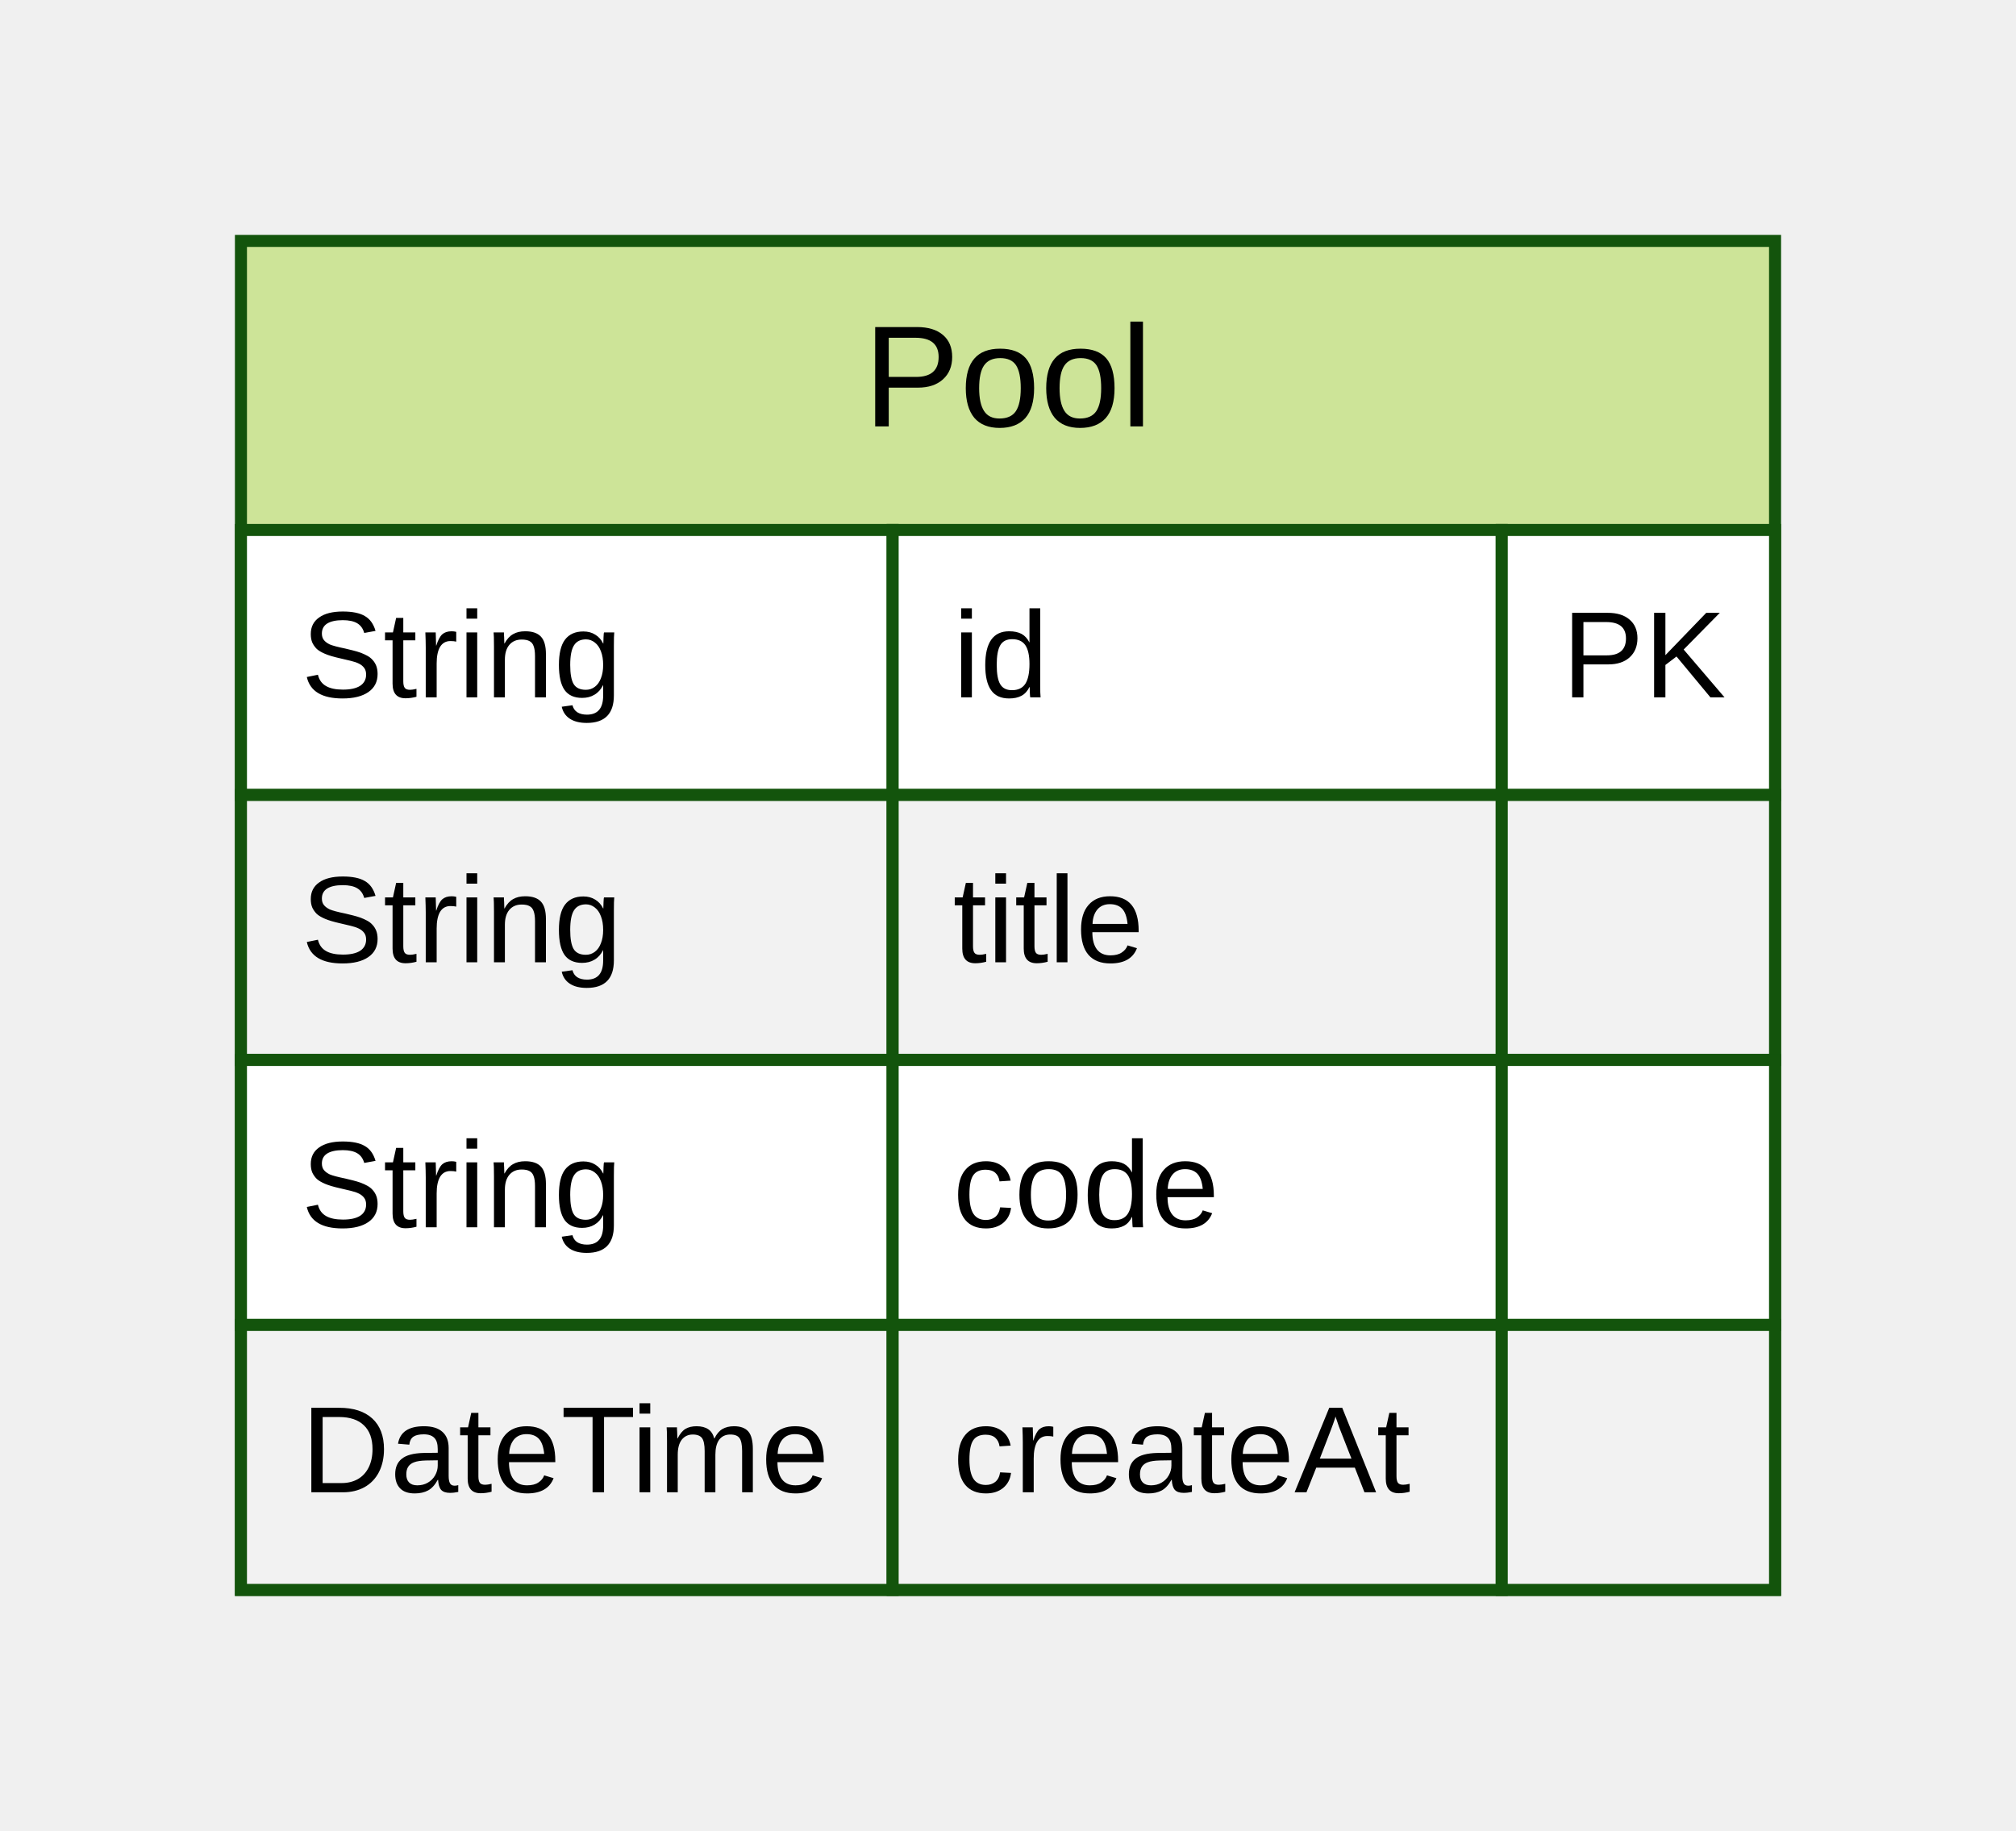
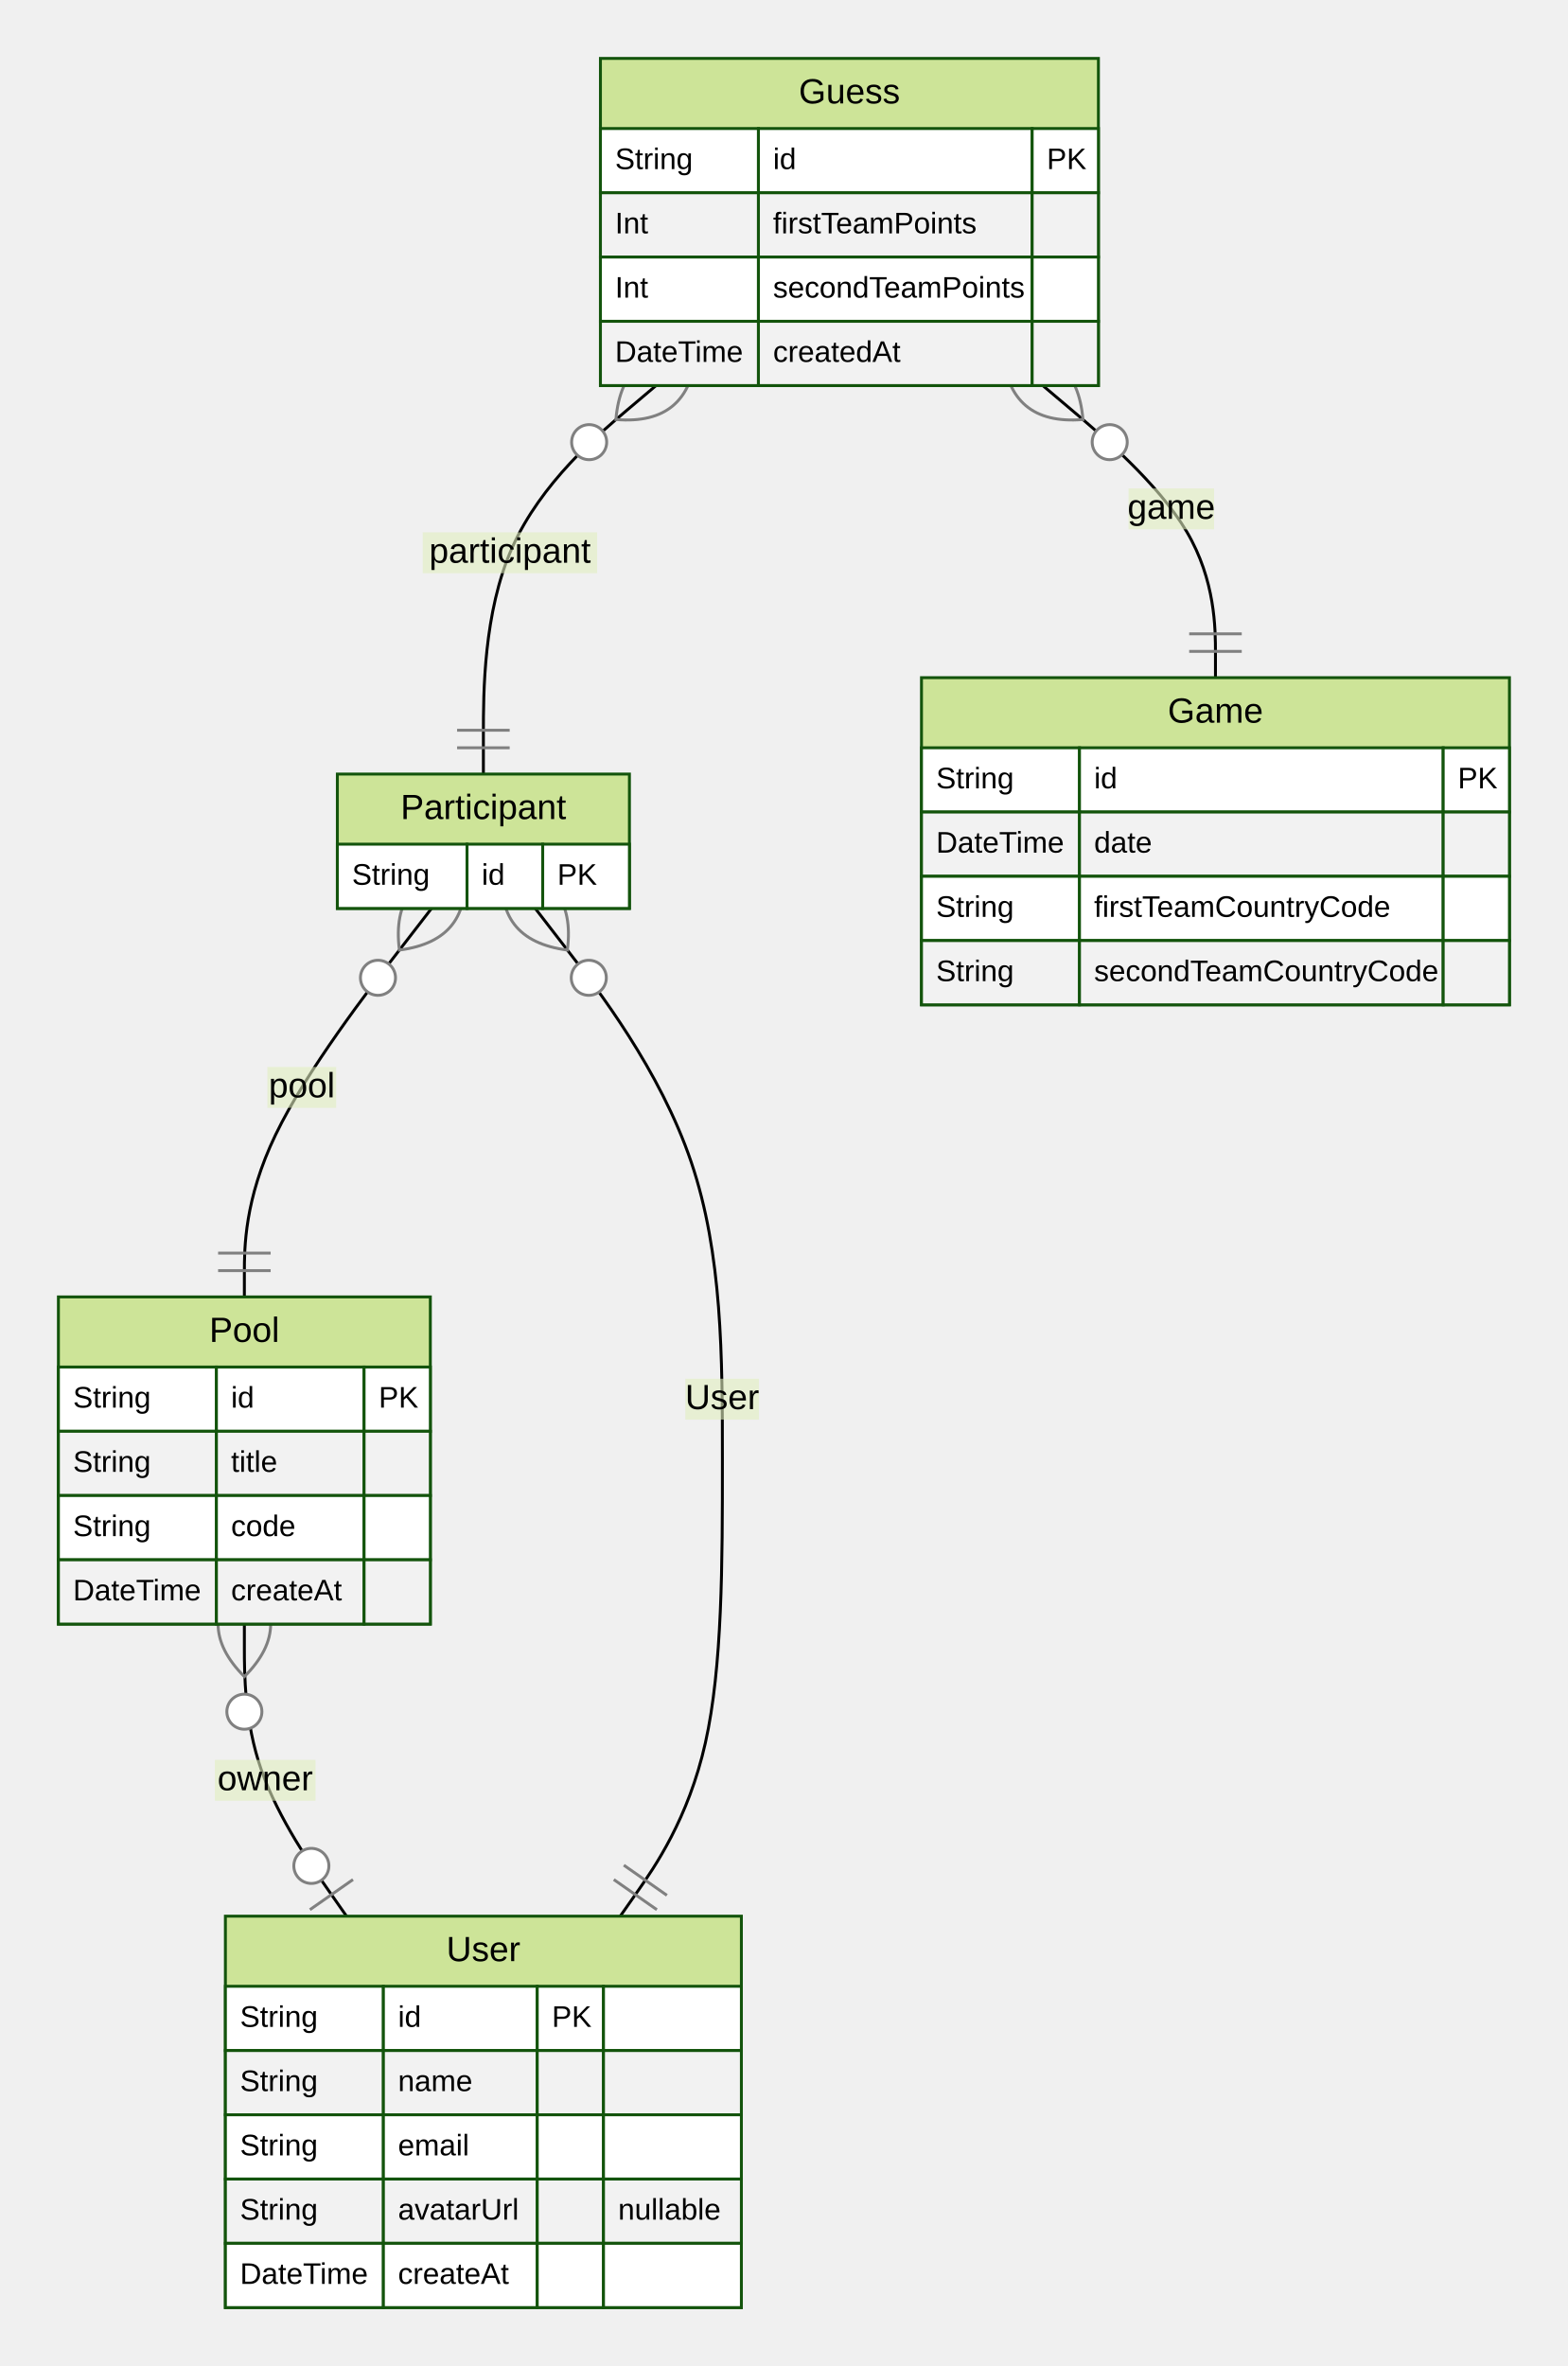
- <svg xmlns="http://www.w3.org/2000/svg" aria-labelledby="chart-title-mermaid-0 chart-desc-mermaid-0" role="img" viewBox="0 0 167.344 152" style="max-width: 167.344px; background-color: white;" width="100%" id="mermaid-0">
+ <svg xmlns="http://www.w3.org/2000/svg" aria-labelledby="chart-title-mermaid-0 chart-desc-mermaid-0" role="img" viewBox="0 0 536.82 810" style="max-width: 536.82px; background-color: white;" width="100%" id="mermaid-0">
  <style>#mermaid-0 {font-family:"trebuchet ms",verdana,arial,sans-serif;font-size:16px;fill:#000000;}#mermaid-0 .error-icon{fill:#552222;}#mermaid-0 .error-text{fill:#552222;stroke:#552222;}#mermaid-0 .edge-thickness-normal{stroke-width:2px;}#mermaid-0 .edge-thickness-thick{stroke-width:3.5px;}#mermaid-0 .edge-pattern-solid{stroke-dasharray:0;}#mermaid-0 .edge-pattern-dashed{stroke-dasharray:3;}#mermaid-0 .edge-pattern-dotted{stroke-dasharray:2;}#mermaid-0 .marker{fill:#000000;stroke:#000000;}#mermaid-0 .marker.cross{stroke:#000000;}#mermaid-0 svg{font-family:"trebuchet ms",verdana,arial,sans-serif;font-size:16px;}#mermaid-0 .entityBox{fill:#cde498;stroke:#13540c;}#mermaid-0 .attributeBoxOdd{fill:#ffffff;stroke:#13540c;}#mermaid-0 .attributeBoxEven{fill:#f2f2f2;stroke:#13540c;}#mermaid-0 .relationshipLabelBox{fill:hsl(78.158, 58.462%, 84.51%);opacity:0.7;background-color:hsl(78.158, 58.462%, 84.51%);}#mermaid-0 .relationshipLabelBox rect{opacity:0.5;}#mermaid-0 .relationshipLine{stroke:#000000;}#mermaid-0 :root{--mermaid-font-family:"trebuchet ms",verdana,arial,sans-serif;}</style>
  <g />
  <defs>
    <marker orient="auto" markerHeight="18" markerWidth="18" refY="9" refX="0" id="ONLY_ONE_START">
      <path d="M9,0 L9,18 M15,0 L15,18" fill="none" stroke="gray" />
    </marker>
  </defs>
  <defs>
    <marker orient="auto" markerHeight="18" markerWidth="18" refY="9" refX="18" id="ONLY_ONE_END">
      <path d="M3,0 L3,18 M9,0 L9,18" fill="none" stroke="gray" />
    </marker>
  </defs>
  <defs>
    <marker orient="auto" markerHeight="18" markerWidth="30" refY="9" refX="0" id="ZERO_OR_ONE_START">
      <circle r="6" cy="9" cx="21" fill="white" stroke="gray" />
      <path d="M9,0 L9,18" fill="none" stroke="gray" />
    </marker>
  </defs>
  <defs>
    <marker orient="auto" markerHeight="18" markerWidth="30" refY="9" refX="30" id="ZERO_OR_ONE_END">
      <circle r="6" cy="9" cx="9" fill="white" stroke="gray" />
      <path d="M21,0 L21,18" fill="none" stroke="gray" />
    </marker>
  </defs>
  <defs>
    <marker orient="auto" markerHeight="36" markerWidth="45" refY="18" refX="18" id="ONE_OR_MORE_START">
      <path d="M0,18 Q 18,0 36,18 Q 18,36 0,18 M42,9 L42,27" fill="none" stroke="gray" />
    </marker>
  </defs>
  <defs>
    <marker orient="auto" markerHeight="36" markerWidth="45" refY="18" refX="27" id="ONE_OR_MORE_END">
      <path d="M3,9 L3,27 M9,18 Q27,0 45,18 Q27,36 9,18" fill="none" stroke="gray" />
    </marker>
  </defs>
  <defs>
    <marker orient="auto" markerHeight="36" markerWidth="57" refY="18" refX="18" id="ZERO_OR_MORE_START">
      <circle r="6" cy="18" cx="48" fill="white" stroke="gray" />
      <path d="M0,18 Q18,0 36,18 Q18,36 0,18" fill="none" stroke="gray" />
    </marker>
  </defs>
  <defs>
    <marker orient="auto" markerHeight="36" markerWidth="57" refY="18" refX="39" id="ZERO_OR_MORE_END">
      <circle r="6" cy="18" cx="9" fill="white" stroke="gray" />
      <path d="M21,18 Q39,0 57,18 Q39,36 21,18" fill="none" stroke="gray" />
    </marker>
  </defs>
-   <g transform="translate(20,20 )" id="entity-Pool-2f7610c1-05ef-491b-8622-a351b95da016">
+   <path marker-start="url(#ZERO_OR_MORE_START)" marker-end="url(#ZERO_OR_ONE_END)" fill="none" stroke="gray" d="M83.672,556L83.672,564.333C83.672,572.667,83.672,589.333,89.501,606C95.329,622.667,106.987,639.333,112.816,647.667L118.644,656" class="er relationshipLine" />
+   <path marker-start="url(#ZERO_OR_MORE_START)" marker-end="url(#ONLY_ONE_END)" fill="none" stroke="gray" d="M183.265,311L193.944,324.833C204.624,338.667,225.984,366.333,236.664,397.833C247.344,429.333,247.344,464.667,247.344,500C247.344,535.333,247.344,570.667,241.515,596.667C235.686,622.667,224.029,639.333,218.2,647.667L212.371,656" class="er relationshipLine" />
+   <path marker-start="url(#ZERO_OR_MORE_START)" marker-end="url(#ONLY_ONE_END)" fill="none" stroke="gray" d="M147.751,311L137.071,324.833C126.391,338.667,105.032,366.333,94.352,388.5C83.672,410.667,83.672,427.333,83.672,435.667L83.672,444" class="er relationshipLine" />
+   <path marker-start="url(#ZERO_OR_MORE_START)" marker-end="url(#ONLY_ONE_END)" fill="none" stroke="gray" d="M224.625,132L214.772,140.333C204.919,148.667,185.213,165.333,175.361,187.5C165.508,209.667,165.508,237.333,165.508,251.167L165.508,265" class="er relationshipLine" />
+   <path marker-start="url(#ZERO_OR_MORE_START)" marker-end="url(#ONLY_ONE_END)" fill="none" stroke="gray" d="M357.047,132L366.9,140.333C376.753,148.667,396.458,165.333,406.311,182C416.164,198.667,416.164,215.333,416.164,223.667L416.164,232" class="er relationshipLine" />
+   <g transform="translate(20,444 )" id="entity-Pool-c6eb8aee-7206-4a8b-9b4b-d34e32b27ca7">
    <rect height="112" width="127.344" y="0" x="0" stroke="gray" fill-opacity="100%" fill="honeydew" class="er entityBox" />
-     <text transform="translate(63.67186,12)" style="font-family: &quot;trebuchet ms&quot;, verdana, arial, sans-serif;; font-size: 12px" text-anchor="middle" dominant-baseline="middle" y="0" x="0" id="text-entity-Pool-2f7610c1-05ef-491b-8622-a351b95da016" class="er entityLabel">Pool</text>
-     <rect height="22" width="54.096" y="24" x="0" stroke="gray" fill-opacity="100%" fill="honeydew" class="er attributeBoxOdd" />
-     <text transform="translate(5,35)" style="font-family: &quot;trebuchet ms&quot;, verdana, arial, sans-serif;; font-size: 10.2px" text-anchor="left" dominant-baseline="middle" y="0" x="0" id="text-entity-Pool-2f7610c1-05ef-491b-8622-a351b95da016-attr-1-type" class="er entityLabel">String</text>
+     <text transform="translate(63.67186,12)" style="font-family: &quot;trebuchet ms&quot;, verdana, arial, sans-serif;; font-size: 12px" text-anchor="middle" dominant-baseline="middle" y="0" x="0" id="text-entity-Pool-c6eb8aee-7206-4a8b-9b4b-d34e32b27ca7" class="er entityLabel">Pool</text>
+     <rect height="22" width="54.096" y="24" x="0" stroke="gray" fill-opacity="100%" fill="honeydew" class="er attributeBoxOdd" />
+     <text transform="translate(5,35)" style="font-family: &quot;trebuchet ms&quot;, verdana, arial, sans-serif;; font-size: 10.2px" text-anchor="left" dominant-baseline="middle" y="0" x="0" id="text-entity-Pool-c6eb8aee-7206-4a8b-9b4b-d34e32b27ca7-attr-1-type" class="er entityLabel">String</text>
    <rect height="22" width="50.56" y="24" x="54.096" stroke="gray" fill-opacity="100%" fill="honeydew" class="er attributeBoxOdd" />
-     <text transform="translate(59.09555,35)" style="font-family: &quot;trebuchet ms&quot;, verdana, arial, sans-serif;; font-size: 10.2px" text-anchor="left" dominant-baseline="middle" y="0" x="0" id="text-entity-Pool-2f7610c1-05ef-491b-8622-a351b95da016-attr-1-name" class="er entityLabel">id</text>
+     <text transform="translate(59.09555,35)" style="font-family: &quot;trebuchet ms&quot;, verdana, arial, sans-serif;; font-size: 10.2px" text-anchor="left" dominant-baseline="middle" y="0" x="0" id="text-entity-Pool-c6eb8aee-7206-4a8b-9b4b-d34e32b27ca7-attr-1-name" class="er entityLabel">id</text>
    <rect height="22" width="22.688" y="24" x="104.656" stroke="gray" fill-opacity="100%" fill="honeydew" class="er attributeBoxOdd" />
-     <text transform="translate(109.656,35)" style="font-family: &quot;trebuchet ms&quot;, verdana, arial, sans-serif;; font-size: 10.2px" text-anchor="left" dominant-baseline="middle" y="0" x="0" id="text-entity-Pool-2f7610c1-05ef-491b-8622-a351b95da016-attr-1-key" class="er entityLabel">PK</text>
-     <rect height="22" width="54.096" y="46" x="0" stroke="gray" fill-opacity="100%" fill="honeydew" class="er attributeBoxEven" />
-     <text transform="translate(5,57)" style="font-family: &quot;trebuchet ms&quot;, verdana, arial, sans-serif;; font-size: 10.2px" text-anchor="left" dominant-baseline="middle" y="0" x="0" id="text-entity-Pool-2f7610c1-05ef-491b-8622-a351b95da016-attr-2-type" class="er entityLabel">String</text>
+     <text transform="translate(109.656,35)" style="font-family: &quot;trebuchet ms&quot;, verdana, arial, sans-serif;; font-size: 10.2px" text-anchor="left" dominant-baseline="middle" y="0" x="0" id="text-entity-Pool-c6eb8aee-7206-4a8b-9b4b-d34e32b27ca7-attr-1-key" class="er entityLabel">PK</text>
+     <rect height="22" width="54.096" y="46" x="0" stroke="gray" fill-opacity="100%" fill="honeydew" class="er attributeBoxEven" />
+     <text transform="translate(5,57)" style="font-family: &quot;trebuchet ms&quot;, verdana, arial, sans-serif;; font-size: 10.2px" text-anchor="left" dominant-baseline="middle" y="0" x="0" id="text-entity-Pool-c6eb8aee-7206-4a8b-9b4b-d34e32b27ca7-attr-2-type" class="er entityLabel">String</text>
    <rect height="22" width="50.56" y="46" x="54.096" stroke="gray" fill-opacity="100%" fill="honeydew" class="er attributeBoxEven" />
-     <text transform="translate(59.09555,57)" style="font-family: &quot;trebuchet ms&quot;, verdana, arial, sans-serif;; font-size: 10.2px" text-anchor="left" dominant-baseline="middle" y="0" x="0" id="text-entity-Pool-2f7610c1-05ef-491b-8622-a351b95da016-attr-2-name" class="er entityLabel">title</text>
+     <text transform="translate(59.09555,57)" style="font-family: &quot;trebuchet ms&quot;, verdana, arial, sans-serif;; font-size: 10.2px" text-anchor="left" dominant-baseline="middle" y="0" x="0" id="text-entity-Pool-c6eb8aee-7206-4a8b-9b4b-d34e32b27ca7-attr-2-name" class="er entityLabel">title</text>
    <rect height="22" width="22.688" y="46" x="104.656" stroke="gray" fill-opacity="100%" fill="honeydew" class="er attributeBoxEven" />
-     <text transform="translate(109.656,57)" style="font-family: &quot;trebuchet ms&quot;, verdana, arial, sans-serif;; font-size: 10.2px" text-anchor="left" dominant-baseline="middle" y="0" x="0" id="text-entity-Pool-2f7610c1-05ef-491b-8622-a351b95da016-attr-2-key" class="er entityLabel" />
-     <rect height="22" width="54.096" y="68" x="0" stroke="gray" fill-opacity="100%" fill="honeydew" class="er attributeBoxOdd" />
-     <text transform="translate(5,79)" style="font-family: &quot;trebuchet ms&quot;, verdana, arial, sans-serif;; font-size: 10.2px" text-anchor="left" dominant-baseline="middle" y="0" x="0" id="text-entity-Pool-2f7610c1-05ef-491b-8622-a351b95da016-attr-3-type" class="er entityLabel">String</text>
+     <text transform="translate(109.656,57)" style="font-family: &quot;trebuchet ms&quot;, verdana, arial, sans-serif;; font-size: 10.2px" text-anchor="left" dominant-baseline="middle" y="0" x="0" id="text-entity-Pool-c6eb8aee-7206-4a8b-9b4b-d34e32b27ca7-attr-2-key" class="er entityLabel" />
+     <rect height="22" width="54.096" y="68" x="0" stroke="gray" fill-opacity="100%" fill="honeydew" class="er attributeBoxOdd" />
+     <text transform="translate(5,79)" style="font-family: &quot;trebuchet ms&quot;, verdana, arial, sans-serif;; font-size: 10.2px" text-anchor="left" dominant-baseline="middle" y="0" x="0" id="text-entity-Pool-c6eb8aee-7206-4a8b-9b4b-d34e32b27ca7-attr-3-type" class="er entityLabel">String</text>
    <rect height="22" width="50.56" y="68" x="54.096" stroke="gray" fill-opacity="100%" fill="honeydew" class="er attributeBoxOdd" />
-     <text transform="translate(59.09555,79)" style="font-family: &quot;trebuchet ms&quot;, verdana, arial, sans-serif;; font-size: 10.2px" text-anchor="left" dominant-baseline="middle" y="0" x="0" id="text-entity-Pool-2f7610c1-05ef-491b-8622-a351b95da016-attr-3-name" class="er entityLabel">code</text>
+     <text transform="translate(59.09555,79)" style="font-family: &quot;trebuchet ms&quot;, verdana, arial, sans-serif;; font-size: 10.2px" text-anchor="left" dominant-baseline="middle" y="0" x="0" id="text-entity-Pool-c6eb8aee-7206-4a8b-9b4b-d34e32b27ca7-attr-3-name" class="er entityLabel">code</text>
    <rect height="22" width="22.688" y="68" x="104.656" stroke="gray" fill-opacity="100%" fill="honeydew" class="er attributeBoxOdd" />
-     <text transform="translate(109.656,79)" style="font-family: &quot;trebuchet ms&quot;, verdana, arial, sans-serif;; font-size: 10.2px" text-anchor="left" dominant-baseline="middle" y="0" x="0" id="text-entity-Pool-2f7610c1-05ef-491b-8622-a351b95da016-attr-3-key" class="er entityLabel" />
-     <rect height="22" width="54.096" y="90" x="0" stroke="gray" fill-opacity="100%" fill="honeydew" class="er attributeBoxEven" />
-     <text transform="translate(5,101)" style="font-family: &quot;trebuchet ms&quot;, verdana, arial, sans-serif;; font-size: 10.2px" text-anchor="left" dominant-baseline="middle" y="0" x="0" id="text-entity-Pool-2f7610c1-05ef-491b-8622-a351b95da016-attr-4-type" class="er entityLabel">DateTime</text>
+     <text transform="translate(109.656,79)" style="font-family: &quot;trebuchet ms&quot;, verdana, arial, sans-serif;; font-size: 10.2px" text-anchor="left" dominant-baseline="middle" y="0" x="0" id="text-entity-Pool-c6eb8aee-7206-4a8b-9b4b-d34e32b27ca7-attr-3-key" class="er entityLabel" />
+     <rect height="22" width="54.096" y="90" x="0" stroke="gray" fill-opacity="100%" fill="honeydew" class="er attributeBoxEven" />
+     <text transform="translate(5,101)" style="font-family: &quot;trebuchet ms&quot;, verdana, arial, sans-serif;; font-size: 10.2px" text-anchor="left" dominant-baseline="middle" y="0" x="0" id="text-entity-Pool-c6eb8aee-7206-4a8b-9b4b-d34e32b27ca7-attr-4-type" class="er entityLabel">DateTime</text>
    <rect height="22" width="50.56" y="90" x="54.096" stroke="gray" fill-opacity="100%" fill="honeydew" class="er attributeBoxEven" />
-     <text transform="translate(59.09555,101)" style="font-family: &quot;trebuchet ms&quot;, verdana, arial, sans-serif;; font-size: 10.2px" text-anchor="left" dominant-baseline="middle" y="0" x="0" id="text-entity-Pool-2f7610c1-05ef-491b-8622-a351b95da016-attr-4-name" class="er entityLabel">createAt</text>
+     <text transform="translate(59.09555,101)" style="font-family: &quot;trebuchet ms&quot;, verdana, arial, sans-serif;; font-size: 10.2px" text-anchor="left" dominant-baseline="middle" y="0" x="0" id="text-entity-Pool-c6eb8aee-7206-4a8b-9b4b-d34e32b27ca7-attr-4-name" class="er entityLabel">createAt</text>
    <rect height="22" width="22.688" y="90" x="104.656" stroke="gray" fill-opacity="100%" fill="honeydew" class="er attributeBoxEven" />
-     <text transform="translate(109.656,101)" style="font-family: &quot;trebuchet ms&quot;, verdana, arial, sans-serif;; font-size: 10.2px" text-anchor="left" dominant-baseline="middle" y="0" x="0" id="text-entity-Pool-2f7610c1-05ef-491b-8622-a351b95da016-attr-4-key" class="er entityLabel" />
-   </g>
+     <text transform="translate(109.656,101)" style="font-family: &quot;trebuchet ms&quot;, verdana, arial, sans-serif;; font-size: 10.2px" text-anchor="left" dominant-baseline="middle" y="0" x="0" id="text-entity-Pool-c6eb8aee-7206-4a8b-9b4b-d34e32b27ca7-attr-4-key" class="er entityLabel" />
+   </g>
+   <g transform="translate(115.5078,265 )" id="entity-Participant-a3117c43-bcb7-40d1-aa44-1668675fe0ae">
+     <rect height="46" width="100" y="0" x="0" stroke="gray" fill-opacity="100%" fill="honeydew" class="er entityBox" />
+     <text transform="translate(50,12)" style="font-family: &quot;trebuchet ms&quot;, verdana, arial, sans-serif;; font-size: 12px" text-anchor="middle" dominant-baseline="middle" y="0" x="0" id="text-entity-Participant-a3117c43-bcb7-40d1-aa44-1668675fe0ae" class="er entityLabel">Participant</text>
+     <rect height="22" width="44.399" y="24" x="0" stroke="gray" fill-opacity="100%" fill="honeydew" class="er attributeBoxOdd" />
+     <text transform="translate(5,35)" style="font-family: &quot;trebuchet ms&quot;, verdana, arial, sans-serif;; font-size: 10.2px" text-anchor="left" dominant-baseline="middle" y="0" x="0" id="text-entity-Participant-a3117c43-bcb7-40d1-aa44-1668675fe0ae-attr-1-type" class="er entityLabel">String</text>
+     <rect height="22" width="25.911" y="24" x="44.399" stroke="gray" fill-opacity="100%" fill="honeydew" class="er attributeBoxOdd" />
+     <text transform="translate(49.39862,35)" style="font-family: &quot;trebuchet ms&quot;, verdana, arial, sans-serif;; font-size: 10.2px" text-anchor="left" dominant-baseline="middle" y="0" x="0" id="text-entity-Participant-a3117c43-bcb7-40d1-aa44-1668675fe0ae-attr-1-name" class="er entityLabel">id</text>
+     <rect height="22" width="29.69" y="24" x="70.31" stroke="gray" fill-opacity="100%" fill="honeydew" class="er attributeBoxOdd" />
+     <text transform="translate(75.30976,35)" style="font-family: &quot;trebuchet ms&quot;, verdana, arial, sans-serif;; font-size: 10.2px" text-anchor="left" dominant-baseline="middle" y="0" x="0" id="text-entity-Participant-a3117c43-bcb7-40d1-aa44-1668675fe0ae-attr-1-key" class="er entityLabel">PK</text>
+   </g>
+   <g transform="translate(77.17397,656 )" id="entity-User-6fe48a12-1378-4963-91b4-abec8d2f9ddd">
+     <rect height="134" width="176.668" y="0" x="0" stroke="gray" fill-opacity="100%" fill="honeydew" class="er entityBox" />
+     <text transform="translate(88.33382,12)" style="font-family: &quot;trebuchet ms&quot;, verdana, arial, sans-serif;; font-size: 12px" text-anchor="middle" dominant-baseline="middle" y="0" x="0" id="text-entity-User-6fe48a12-1378-4963-91b4-abec8d2f9ddd" class="er entityLabel">User</text>
+     <rect height="22" width="54.096" y="24" x="0" stroke="gray" fill-opacity="100%" fill="honeydew" class="er attributeBoxOdd" />
+     <text transform="translate(5,35)" style="font-family: &quot;trebuchet ms&quot;, verdana, arial, sans-serif;; font-size: 10.2px" text-anchor="left" dominant-baseline="middle" y="0" x="0" id="text-entity-User-6fe48a12-1378-4963-91b4-abec8d2f9ddd-attr-1-type" class="er entityLabel">String</text>
+     <rect height="22" width="52.672" y="24" x="54.096" stroke="gray" fill-opacity="100%" fill="honeydew" class="er attributeBoxOdd" />
+     <text transform="translate(59.09555,35)" style="font-family: &quot;trebuchet ms&quot;, verdana, arial, sans-serif;; font-size: 10.2px" text-anchor="left" dominant-baseline="middle" y="0" x="0" id="text-entity-User-6fe48a12-1378-4963-91b4-abec8d2f9ddd-attr-1-name" class="er entityLabel">id</text>
+     <rect height="22" width="22.688" y="24" x="106.767" stroke="gray" fill-opacity="100%" fill="honeydew" class="er attributeBoxOdd" />
+     <text transform="translate(111.7674,35)" style="font-family: &quot;trebuchet ms&quot;, verdana, arial, sans-serif;; font-size: 10.2px" text-anchor="left" dominant-baseline="middle" y="0" x="0" id="text-entity-User-6fe48a12-1378-4963-91b4-abec8d2f9ddd-attr-1-key" class="er entityLabel">PK</text>
+     <rect height="22" width="47.213" y="24" x="129.455" stroke="gray" fill-opacity="100%" fill="honeydew" class="er attributeBoxOdd" />
+     <text transform="translate(134.4551,35)" style="font-family: &quot;trebuchet ms&quot;, verdana, arial, sans-serif;; font-size: 10.2px" text-anchor="left" dominant-baseline="middle" y="0" x="0" id="text-entity-User-6fe48a12-1378-4963-91b4-abec8d2f9ddd-attr-1-comment" class="er entityLabel" />
+     <rect height="22" width="54.096" y="46" x="0" stroke="gray" fill-opacity="100%" fill="honeydew" class="er attributeBoxEven" />
+     <text transform="translate(5,57)" style="font-family: &quot;trebuchet ms&quot;, verdana, arial, sans-serif;; font-size: 10.2px" text-anchor="left" dominant-baseline="middle" y="0" x="0" id="text-entity-User-6fe48a12-1378-4963-91b4-abec8d2f9ddd-attr-2-type" class="er entityLabel">String</text>
+     <rect height="22" width="52.672" y="46" x="54.096" stroke="gray" fill-opacity="100%" fill="honeydew" class="er attributeBoxEven" />
+     <text transform="translate(59.09555,57)" style="font-family: &quot;trebuchet ms&quot;, verdana, arial, sans-serif;; font-size: 10.2px" text-anchor="left" dominant-baseline="middle" y="0" x="0" id="text-entity-User-6fe48a12-1378-4963-91b4-abec8d2f9ddd-attr-2-name" class="er entityLabel">name</text>
+     <rect height="22" width="22.688" y="46" x="106.767" stroke="gray" fill-opacity="100%" fill="honeydew" class="er attributeBoxEven" />
+     <text transform="translate(111.7674,57)" style="font-family: &quot;trebuchet ms&quot;, verdana, arial, sans-serif;; font-size: 10.2px" text-anchor="left" dominant-baseline="middle" y="0" x="0" id="text-entity-User-6fe48a12-1378-4963-91b4-abec8d2f9ddd-attr-2-key" class="er entityLabel" />
+     <rect height="22" width="47.213" y="46" x="129.455" stroke="gray" fill-opacity="100%" fill="honeydew" class="er attributeBoxEven" />
+     <text transform="translate(134.4551,57)" style="font-family: &quot;trebuchet ms&quot;, verdana, arial, sans-serif;; font-size: 10.2px" text-anchor="left" dominant-baseline="middle" y="0" x="0" id="text-entity-User-6fe48a12-1378-4963-91b4-abec8d2f9ddd-attr-2-comment" class="er entityLabel" />
+     <rect height="22" width="54.096" y="68" x="0" stroke="gray" fill-opacity="100%" fill="honeydew" class="er attributeBoxOdd" />
+     <text transform="translate(5,79)" style="font-family: &quot;trebuchet ms&quot;, verdana, arial, sans-serif;; font-size: 10.2px" text-anchor="left" dominant-baseline="middle" y="0" x="0" id="text-entity-User-6fe48a12-1378-4963-91b4-abec8d2f9ddd-attr-3-type" class="er entityLabel">String</text>
+     <rect height="22" width="52.672" y="68" x="54.096" stroke="gray" fill-opacity="100%" fill="honeydew" class="er attributeBoxOdd" />
+     <text transform="translate(59.09555,79)" style="font-family: &quot;trebuchet ms&quot;, verdana, arial, sans-serif;; font-size: 10.2px" text-anchor="left" dominant-baseline="middle" y="0" x="0" id="text-entity-User-6fe48a12-1378-4963-91b4-abec8d2f9ddd-attr-3-name" class="er entityLabel">email</text>
+     <rect height="22" width="22.688" y="68" x="106.767" stroke="gray" fill-opacity="100%" fill="honeydew" class="er attributeBoxOdd" />
+     <text transform="translate(111.7674,79)" style="font-family: &quot;trebuchet ms&quot;, verdana, arial, sans-serif;; font-size: 10.2px" text-anchor="left" dominant-baseline="middle" y="0" x="0" id="text-entity-User-6fe48a12-1378-4963-91b4-abec8d2f9ddd-attr-3-key" class="er entityLabel" />
+     <rect height="22" width="47.213" y="68" x="129.455" stroke="gray" fill-opacity="100%" fill="honeydew" class="er attributeBoxOdd" />
+     <text transform="translate(134.4551,79)" style="font-family: &quot;trebuchet ms&quot;, verdana, arial, sans-serif;; font-size: 10.2px" text-anchor="left" dominant-baseline="middle" y="0" x="0" id="text-entity-User-6fe48a12-1378-4963-91b4-abec8d2f9ddd-attr-3-comment" class="er entityLabel" />
+     <rect height="22" width="54.096" y="90" x="0" stroke="gray" fill-opacity="100%" fill="honeydew" class="er attributeBoxEven" />
+     <text transform="translate(5,101)" style="font-family: &quot;trebuchet ms&quot;, verdana, arial, sans-serif;; font-size: 10.2px" text-anchor="left" dominant-baseline="middle" y="0" x="0" id="text-entity-User-6fe48a12-1378-4963-91b4-abec8d2f9ddd-attr-4-type" class="er entityLabel">String</text>
+     <rect height="22" width="52.672" y="90" x="54.096" stroke="gray" fill-opacity="100%" fill="honeydew" class="er attributeBoxEven" />
+     <text transform="translate(59.09555,101)" style="font-family: &quot;trebuchet ms&quot;, verdana, arial, sans-serif;; font-size: 10.2px" text-anchor="left" dominant-baseline="middle" y="0" x="0" id="text-entity-User-6fe48a12-1378-4963-91b4-abec8d2f9ddd-attr-4-name" class="er entityLabel">avatarUrl</text>
+     <rect height="22" width="22.688" y="90" x="106.767" stroke="gray" fill-opacity="100%" fill="honeydew" class="er attributeBoxEven" />
+     <text transform="translate(111.7674,101)" style="font-family: &quot;trebuchet ms&quot;, verdana, arial, sans-serif;; font-size: 10.2px" text-anchor="left" dominant-baseline="middle" y="0" x="0" id="text-entity-User-6fe48a12-1378-4963-91b4-abec8d2f9ddd-attr-4-key" class="er entityLabel" />
+     <rect height="22" width="47.213" y="90" x="129.455" stroke="gray" fill-opacity="100%" fill="honeydew" class="er attributeBoxEven" />
+     <text transform="translate(134.4551,101)" style="font-family: &quot;trebuchet ms&quot;, verdana, arial, sans-serif;; font-size: 10.2px" text-anchor="left" dominant-baseline="middle" y="0" x="0" id="text-entity-User-6fe48a12-1378-4963-91b4-abec8d2f9ddd-attr-4-comment" class="er entityLabel">nullable</text>
+     <rect height="22" width="54.096" y="112" x="0" stroke="gray" fill-opacity="100%" fill="honeydew" class="er attributeBoxOdd" />
+     <text transform="translate(5,123)" style="font-family: &quot;trebuchet ms&quot;, verdana, arial, sans-serif;; font-size: 10.2px" text-anchor="left" dominant-baseline="middle" y="0" x="0" id="text-entity-User-6fe48a12-1378-4963-91b4-abec8d2f9ddd-attr-5-type" class="er entityLabel">DateTime</text>
+     <rect height="22" width="52.672" y="112" x="54.096" stroke="gray" fill-opacity="100%" fill="honeydew" class="er attributeBoxOdd" />
+     <text transform="translate(59.09555,123)" style="font-family: &quot;trebuchet ms&quot;, verdana, arial, sans-serif;; font-size: 10.2px" text-anchor="left" dominant-baseline="middle" y="0" x="0" id="text-entity-User-6fe48a12-1378-4963-91b4-abec8d2f9ddd-attr-5-name" class="er entityLabel">createAt</text>
+     <rect height="22" width="22.688" y="112" x="106.767" stroke="gray" fill-opacity="100%" fill="honeydew" class="er attributeBoxOdd" />
+     <text transform="translate(111.7674,123)" style="font-family: &quot;trebuchet ms&quot;, verdana, arial, sans-serif;; font-size: 10.2px" text-anchor="left" dominant-baseline="middle" y="0" x="0" id="text-entity-User-6fe48a12-1378-4963-91b4-abec8d2f9ddd-attr-5-key" class="er entityLabel" />
+     <rect height="22" width="47.213" y="112" x="129.455" stroke="gray" fill-opacity="100%" fill="honeydew" class="er attributeBoxOdd" />
+     <text transform="translate(134.4551,123)" style="font-family: &quot;trebuchet ms&quot;, verdana, arial, sans-serif;; font-size: 10.2px" text-anchor="left" dominant-baseline="middle" y="0" x="0" id="text-entity-User-6fe48a12-1378-4963-91b4-abec8d2f9ddd-attr-5-comment" class="er entityLabel" />
+   </g>
+   <g transform="translate(315.5078,232 )" id="entity-Game-f6be9ae0-d506-4d65-a27c-40516236bd55">
+     <rect height="112" width="201.312" y="0" x="0" stroke="gray" fill-opacity="100%" fill="honeydew" class="er entityBox" />
+     <text transform="translate(100.6562,12)" style="font-family: &quot;trebuchet ms&quot;, verdana, arial, sans-serif;; font-size: 12px" text-anchor="middle" dominant-baseline="middle" y="0" x="0" id="text-entity-Game-f6be9ae0-d506-4d65-a27c-40516236bd55" class="er entityLabel">Game</text>
+     <rect height="22" width="54.096" y="24" x="0" stroke="gray" fill-opacity="100%" fill="honeydew" class="er attributeBoxOdd" />
+     <text transform="translate(5,35)" style="font-family: &quot;trebuchet ms&quot;, verdana, arial, sans-serif;; font-size: 10.2px" text-anchor="left" dominant-baseline="middle" y="0" x="0" id="text-entity-Game-f6be9ae0-d506-4d65-a27c-40516236bd55-attr-1-type" class="er entityLabel">String</text>
+     <rect height="22" width="124.529" y="24" x="54.096" stroke="gray" fill-opacity="100%" fill="honeydew" class="er attributeBoxOdd" />
+     <text transform="translate(59.09555,35)" style="font-family: &quot;trebuchet ms&quot;, verdana, arial, sans-serif;; font-size: 10.2px" text-anchor="left" dominant-baseline="middle" y="0" x="0" id="text-entity-Game-f6be9ae0-d506-4d65-a27c-40516236bd55-attr-1-name" class="er entityLabel">id</text>
+     <rect height="22" width="22.688" y="24" x="178.625" stroke="gray" fill-opacity="100%" fill="honeydew" class="er attributeBoxOdd" />
+     <text transform="translate(183.6248,35)" style="font-family: &quot;trebuchet ms&quot;, verdana, arial, sans-serif;; font-size: 10.2px" text-anchor="left" dominant-baseline="middle" y="0" x="0" id="text-entity-Game-f6be9ae0-d506-4d65-a27c-40516236bd55-attr-1-key" class="er entityLabel">PK</text>
+     <rect height="22" width="54.096" y="46" x="0" stroke="gray" fill-opacity="100%" fill="honeydew" class="er attributeBoxEven" />
+     <text transform="translate(5,57)" style="font-family: &quot;trebuchet ms&quot;, verdana, arial, sans-serif;; font-size: 10.2px" text-anchor="left" dominant-baseline="middle" y="0" x="0" id="text-entity-Game-f6be9ae0-d506-4d65-a27c-40516236bd55-attr-2-type" class="er entityLabel">DateTime</text>
+     <rect height="22" width="124.529" y="46" x="54.096" stroke="gray" fill-opacity="100%" fill="honeydew" class="er attributeBoxEven" />
+     <text transform="translate(59.09555,57)" style="font-family: &quot;trebuchet ms&quot;, verdana, arial, sans-serif;; font-size: 10.2px" text-anchor="left" dominant-baseline="middle" y="0" x="0" id="text-entity-Game-f6be9ae0-d506-4d65-a27c-40516236bd55-attr-2-name" class="er entityLabel">date</text>
+     <rect height="22" width="22.688" y="46" x="178.625" stroke="gray" fill-opacity="100%" fill="honeydew" class="er attributeBoxEven" />
+     <text transform="translate(183.6248,57)" style="font-family: &quot;trebuchet ms&quot;, verdana, arial, sans-serif;; font-size: 10.2px" text-anchor="left" dominant-baseline="middle" y="0" x="0" id="text-entity-Game-f6be9ae0-d506-4d65-a27c-40516236bd55-attr-2-key" class="er entityLabel" />
+     <rect height="22" width="54.096" y="68" x="0" stroke="gray" fill-opacity="100%" fill="honeydew" class="er attributeBoxOdd" />
+     <text transform="translate(5,79)" style="font-family: &quot;trebuchet ms&quot;, verdana, arial, sans-serif;; font-size: 10.2px" text-anchor="left" dominant-baseline="middle" y="0" x="0" id="text-entity-Game-f6be9ae0-d506-4d65-a27c-40516236bd55-attr-3-type" class="er entityLabel">String</text>
+     <rect height="22" width="124.529" y="68" x="54.096" stroke="gray" fill-opacity="100%" fill="honeydew" class="er attributeBoxOdd" />
+     <text transform="translate(59.09555,79)" style="font-family: &quot;trebuchet ms&quot;, verdana, arial, sans-serif;; font-size: 10.2px" text-anchor="left" dominant-baseline="middle" y="0" x="0" id="text-entity-Game-f6be9ae0-d506-4d65-a27c-40516236bd55-attr-3-name" class="er entityLabel">firstTeamCountryCode</text>
+     <rect height="22" width="22.688" y="68" x="178.625" stroke="gray" fill-opacity="100%" fill="honeydew" class="er attributeBoxOdd" />
+     <text transform="translate(183.6248,79)" style="font-family: &quot;trebuchet ms&quot;, verdana, arial, sans-serif;; font-size: 10.2px" text-anchor="left" dominant-baseline="middle" y="0" x="0" id="text-entity-Game-f6be9ae0-d506-4d65-a27c-40516236bd55-attr-3-key" class="er entityLabel" />
+     <rect height="22" width="54.096" y="90" x="0" stroke="gray" fill-opacity="100%" fill="honeydew" class="er attributeBoxEven" />
+     <text transform="translate(5,101)" style="font-family: &quot;trebuchet ms&quot;, verdana, arial, sans-serif;; font-size: 10.2px" text-anchor="left" dominant-baseline="middle" y="0" x="0" id="text-entity-Game-f6be9ae0-d506-4d65-a27c-40516236bd55-attr-4-type" class="er entityLabel">String</text>
+     <rect height="22" width="124.529" y="90" x="54.096" stroke="gray" fill-opacity="100%" fill="honeydew" class="er attributeBoxEven" />
+     <text transform="translate(59.09555,101)" style="font-family: &quot;trebuchet ms&quot;, verdana, arial, sans-serif;; font-size: 10.2px" text-anchor="left" dominant-baseline="middle" y="0" x="0" id="text-entity-Game-f6be9ae0-d506-4d65-a27c-40516236bd55-attr-4-name" class="er entityLabel">secondTeamCountryCode</text>
+     <rect height="22" width="22.688" y="90" x="178.625" stroke="gray" fill-opacity="100%" fill="honeydew" class="er attributeBoxEven" />
+     <text transform="translate(183.6248,101)" style="font-family: &quot;trebuchet ms&quot;, verdana, arial, sans-serif;; font-size: 10.2px" text-anchor="left" dominant-baseline="middle" y="0" x="0" id="text-entity-Game-f6be9ae0-d506-4d65-a27c-40516236bd55-attr-4-key" class="er entityLabel" />
+   </g>
+   <g transform="translate(205.5837,20 )" id="entity-Guess-d96a6d94-9eab-46b9-be34-937960bf1d14">
+     <rect height="112" width="170.504" y="0" x="0" stroke="gray" fill-opacity="100%" fill="honeydew" class="er entityBox" />
+     <text transform="translate(85.2522,12)" style="font-family: &quot;trebuchet ms&quot;, verdana, arial, sans-serif;; font-size: 12px" text-anchor="middle" dominant-baseline="middle" y="0" x="0" id="text-entity-Guess-d96a6d94-9eab-46b9-be34-937960bf1d14" class="er entityLabel">Guess</text>
+     <rect height="22" width="54.096" y="24" x="0" stroke="gray" fill-opacity="100%" fill="honeydew" class="er attributeBoxOdd" />
+     <text transform="translate(5,35)" style="font-family: &quot;trebuchet ms&quot;, verdana, arial, sans-serif;; font-size: 10.2px" text-anchor="left" dominant-baseline="middle" y="0" x="0" id="text-entity-Guess-d96a6d94-9eab-46b9-be34-937960bf1d14-attr-1-type" class="er entityLabel">String</text>
+     <rect height="22" width="93.721" y="24" x="54.096" stroke="gray" fill-opacity="100%" fill="honeydew" class="er attributeBoxOdd" />
+     <text transform="translate(59.09555,35)" style="font-family: &quot;trebuchet ms&quot;, verdana, arial, sans-serif;; font-size: 10.2px" text-anchor="left" dominant-baseline="middle" y="0" x="0" id="text-entity-Guess-d96a6d94-9eab-46b9-be34-937960bf1d14-attr-1-name" class="er entityLabel">id</text>
+     <rect height="22" width="22.688" y="24" x="147.817" stroke="gray" fill-opacity="100%" fill="honeydew" class="er attributeBoxOdd" />
+     <text transform="translate(152.8167,35)" style="font-family: &quot;trebuchet ms&quot;, verdana, arial, sans-serif;; font-size: 10.2px" text-anchor="left" dominant-baseline="middle" y="0" x="0" id="text-entity-Guess-d96a6d94-9eab-46b9-be34-937960bf1d14-attr-1-key" class="er entityLabel">PK</text>
+     <rect height="22" width="54.096" y="46" x="0" stroke="gray" fill-opacity="100%" fill="honeydew" class="er attributeBoxEven" />
+     <text transform="translate(5,57)" style="font-family: &quot;trebuchet ms&quot;, verdana, arial, sans-serif;; font-size: 10.2px" text-anchor="left" dominant-baseline="middle" y="0" x="0" id="text-entity-Guess-d96a6d94-9eab-46b9-be34-937960bf1d14-attr-2-type" class="er entityLabel">Int</text>
+     <rect height="22" width="93.721" y="46" x="54.096" stroke="gray" fill-opacity="100%" fill="honeydew" class="er attributeBoxEven" />
+     <text transform="translate(59.09555,57)" style="font-family: &quot;trebuchet ms&quot;, verdana, arial, sans-serif;; font-size: 10.2px" text-anchor="left" dominant-baseline="middle" y="0" x="0" id="text-entity-Guess-d96a6d94-9eab-46b9-be34-937960bf1d14-attr-2-name" class="er entityLabel">firstTeamPoints</text>
+     <rect height="22" width="22.688" y="46" x="147.817" stroke="gray" fill-opacity="100%" fill="honeydew" class="er attributeBoxEven" />
+     <text transform="translate(152.8167,57)" style="font-family: &quot;trebuchet ms&quot;, verdana, arial, sans-serif;; font-size: 10.2px" text-anchor="left" dominant-baseline="middle" y="0" x="0" id="text-entity-Guess-d96a6d94-9eab-46b9-be34-937960bf1d14-attr-2-key" class="er entityLabel" />
+     <rect height="22" width="54.096" y="68" x="0" stroke="gray" fill-opacity="100%" fill="honeydew" class="er attributeBoxOdd" />
+     <text transform="translate(5,79)" style="font-family: &quot;trebuchet ms&quot;, verdana, arial, sans-serif;; font-size: 10.2px" text-anchor="left" dominant-baseline="middle" y="0" x="0" id="text-entity-Guess-d96a6d94-9eab-46b9-be34-937960bf1d14-attr-3-type" class="er entityLabel">Int</text>
+     <rect height="22" width="93.721" y="68" x="54.096" stroke="gray" fill-opacity="100%" fill="honeydew" class="er attributeBoxOdd" />
+     <text transform="translate(59.09555,79)" style="font-family: &quot;trebuchet ms&quot;, verdana, arial, sans-serif;; font-size: 10.2px" text-anchor="left" dominant-baseline="middle" y="0" x="0" id="text-entity-Guess-d96a6d94-9eab-46b9-be34-937960bf1d14-attr-3-name" class="er entityLabel">secondTeamPoints</text>
+     <rect height="22" width="22.688" y="68" x="147.817" stroke="gray" fill-opacity="100%" fill="honeydew" class="er attributeBoxOdd" />
+     <text transform="translate(152.8167,79)" style="font-family: &quot;trebuchet ms&quot;, verdana, arial, sans-serif;; font-size: 10.2px" text-anchor="left" dominant-baseline="middle" y="0" x="0" id="text-entity-Guess-d96a6d94-9eab-46b9-be34-937960bf1d14-attr-3-key" class="er entityLabel" />
+     <rect height="22" width="54.096" y="90" x="0" stroke="gray" fill-opacity="100%" fill="honeydew" class="er attributeBoxEven" />
+     <text transform="translate(5,101)" style="font-family: &quot;trebuchet ms&quot;, verdana, arial, sans-serif;; font-size: 10.2px" text-anchor="left" dominant-baseline="middle" y="0" x="0" id="text-entity-Guess-d96a6d94-9eab-46b9-be34-937960bf1d14-attr-4-type" class="er entityLabel">DateTime</text>
+     <rect height="22" width="93.721" y="90" x="54.096" stroke="gray" fill-opacity="100%" fill="honeydew" class="er attributeBoxEven" />
+     <text transform="translate(59.09555,101)" style="font-family: &quot;trebuchet ms&quot;, verdana, arial, sans-serif;; font-size: 10.2px" text-anchor="left" dominant-baseline="middle" y="0" x="0" id="text-entity-Guess-d96a6d94-9eab-46b9-be34-937960bf1d14-attr-4-name" class="er entityLabel">createdAt</text>
+     <rect height="22" width="22.688" y="90" x="147.817" stroke="gray" fill-opacity="100%" fill="honeydew" class="er attributeBoxEven" />
+     <text transform="translate(152.8167,101)" style="font-family: &quot;trebuchet ms&quot;, verdana, arial, sans-serif;; font-size: 10.2px" text-anchor="left" dominant-baseline="middle" y="0" x="0" id="text-entity-Guess-d96a6d94-9eab-46b9-be34-937960bf1d14-attr-4-key" class="er entityLabel" />
+   </g>
+   <rect fill-opacity="85%" fill="white" height="14" width="34.471" y="602.488" x="73.567" class="er relationshipLabelBox" />
+   <text style="font-family: &quot;trebuchet ms&quot;, verdana, arial, sans-serif;; font-size: 12px" dominant-baseline="middle" text-anchor="middle" y="609.488" x="90.803" id="rel1" class="er relationshipLabel">owner</text>
+   <rect fill-opacity="85%" fill="white" height="14" width="25.184" y="472.004" x="234.668" class="er relationshipLabelBox" />
+   <text style="font-family: &quot;trebuchet ms&quot;, verdana, arial, sans-serif;; font-size: 12px" dominant-baseline="middle" text-anchor="middle" y="479.004" x="247.26" id="rel2" class="er relationshipLabel">User</text>
+   <rect fill-opacity="85%" fill="white" height="14" width="23.564" y="365.27" x="91.555" class="er relationshipLabelBox" />
+   <text style="font-family: &quot;trebuchet ms&quot;, verdana, arial, sans-serif;; font-size: 12px" dominant-baseline="middle" text-anchor="middle" y="372.27" x="103.338" id="rel3" class="er relationshipLabel">pool</text>
+   <rect fill-opacity="85%" fill="white" height="14" width="59.744" y="182.256" x="144.733" class="er relationshipLabelBox" />
+   <text style="font-family: &quot;trebuchet ms&quot;, verdana, arial, sans-serif;; font-size: 12px" dominant-baseline="middle" text-anchor="middle" y="189.256" x="174.605" id="rel4" class="er relationshipLabel">participant</text>
+   <rect fill-opacity="85%" fill="white" height="14" width="29.289" y="167.222" x="386.403" class="er relationshipLabelBox" />
+   <text style="font-family: &quot;trebuchet ms&quot;, verdana, arial, sans-serif;; font-size: 12px" dominant-baseline="middle" text-anchor="middle" y="174.222" x="401.048" id="rel5" class="er relationshipLabel">game</text>
</svg>
